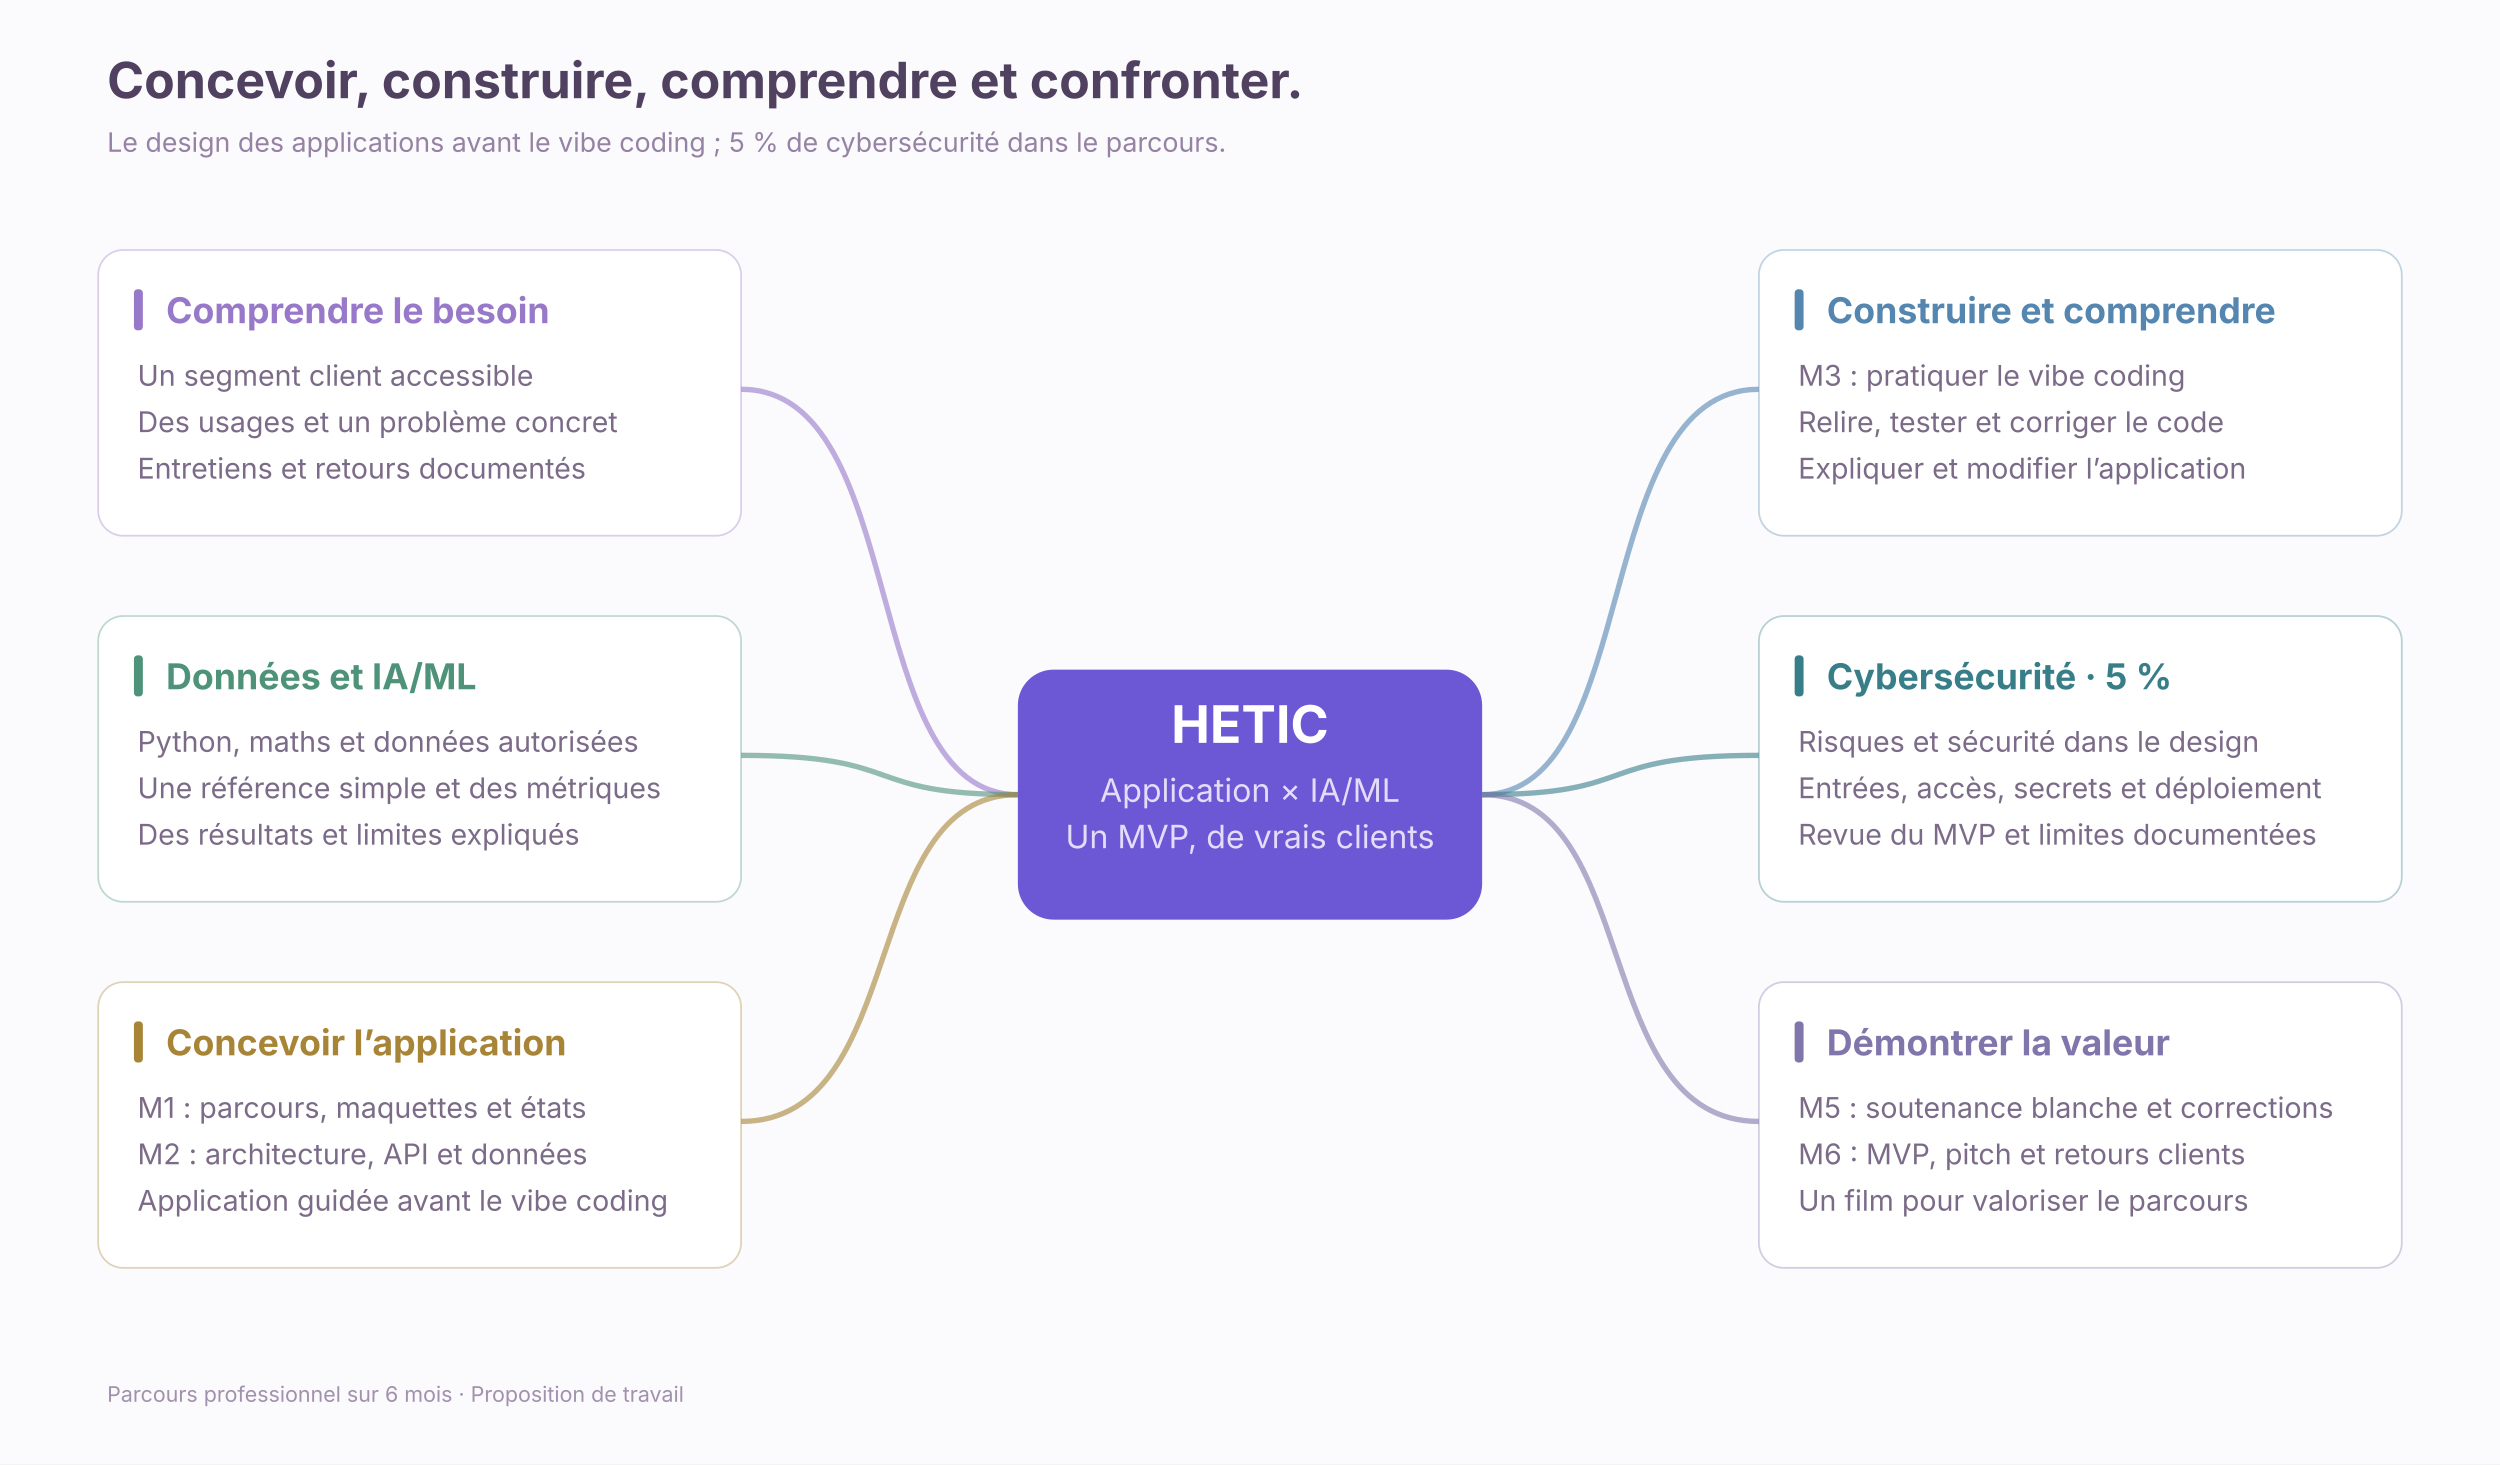
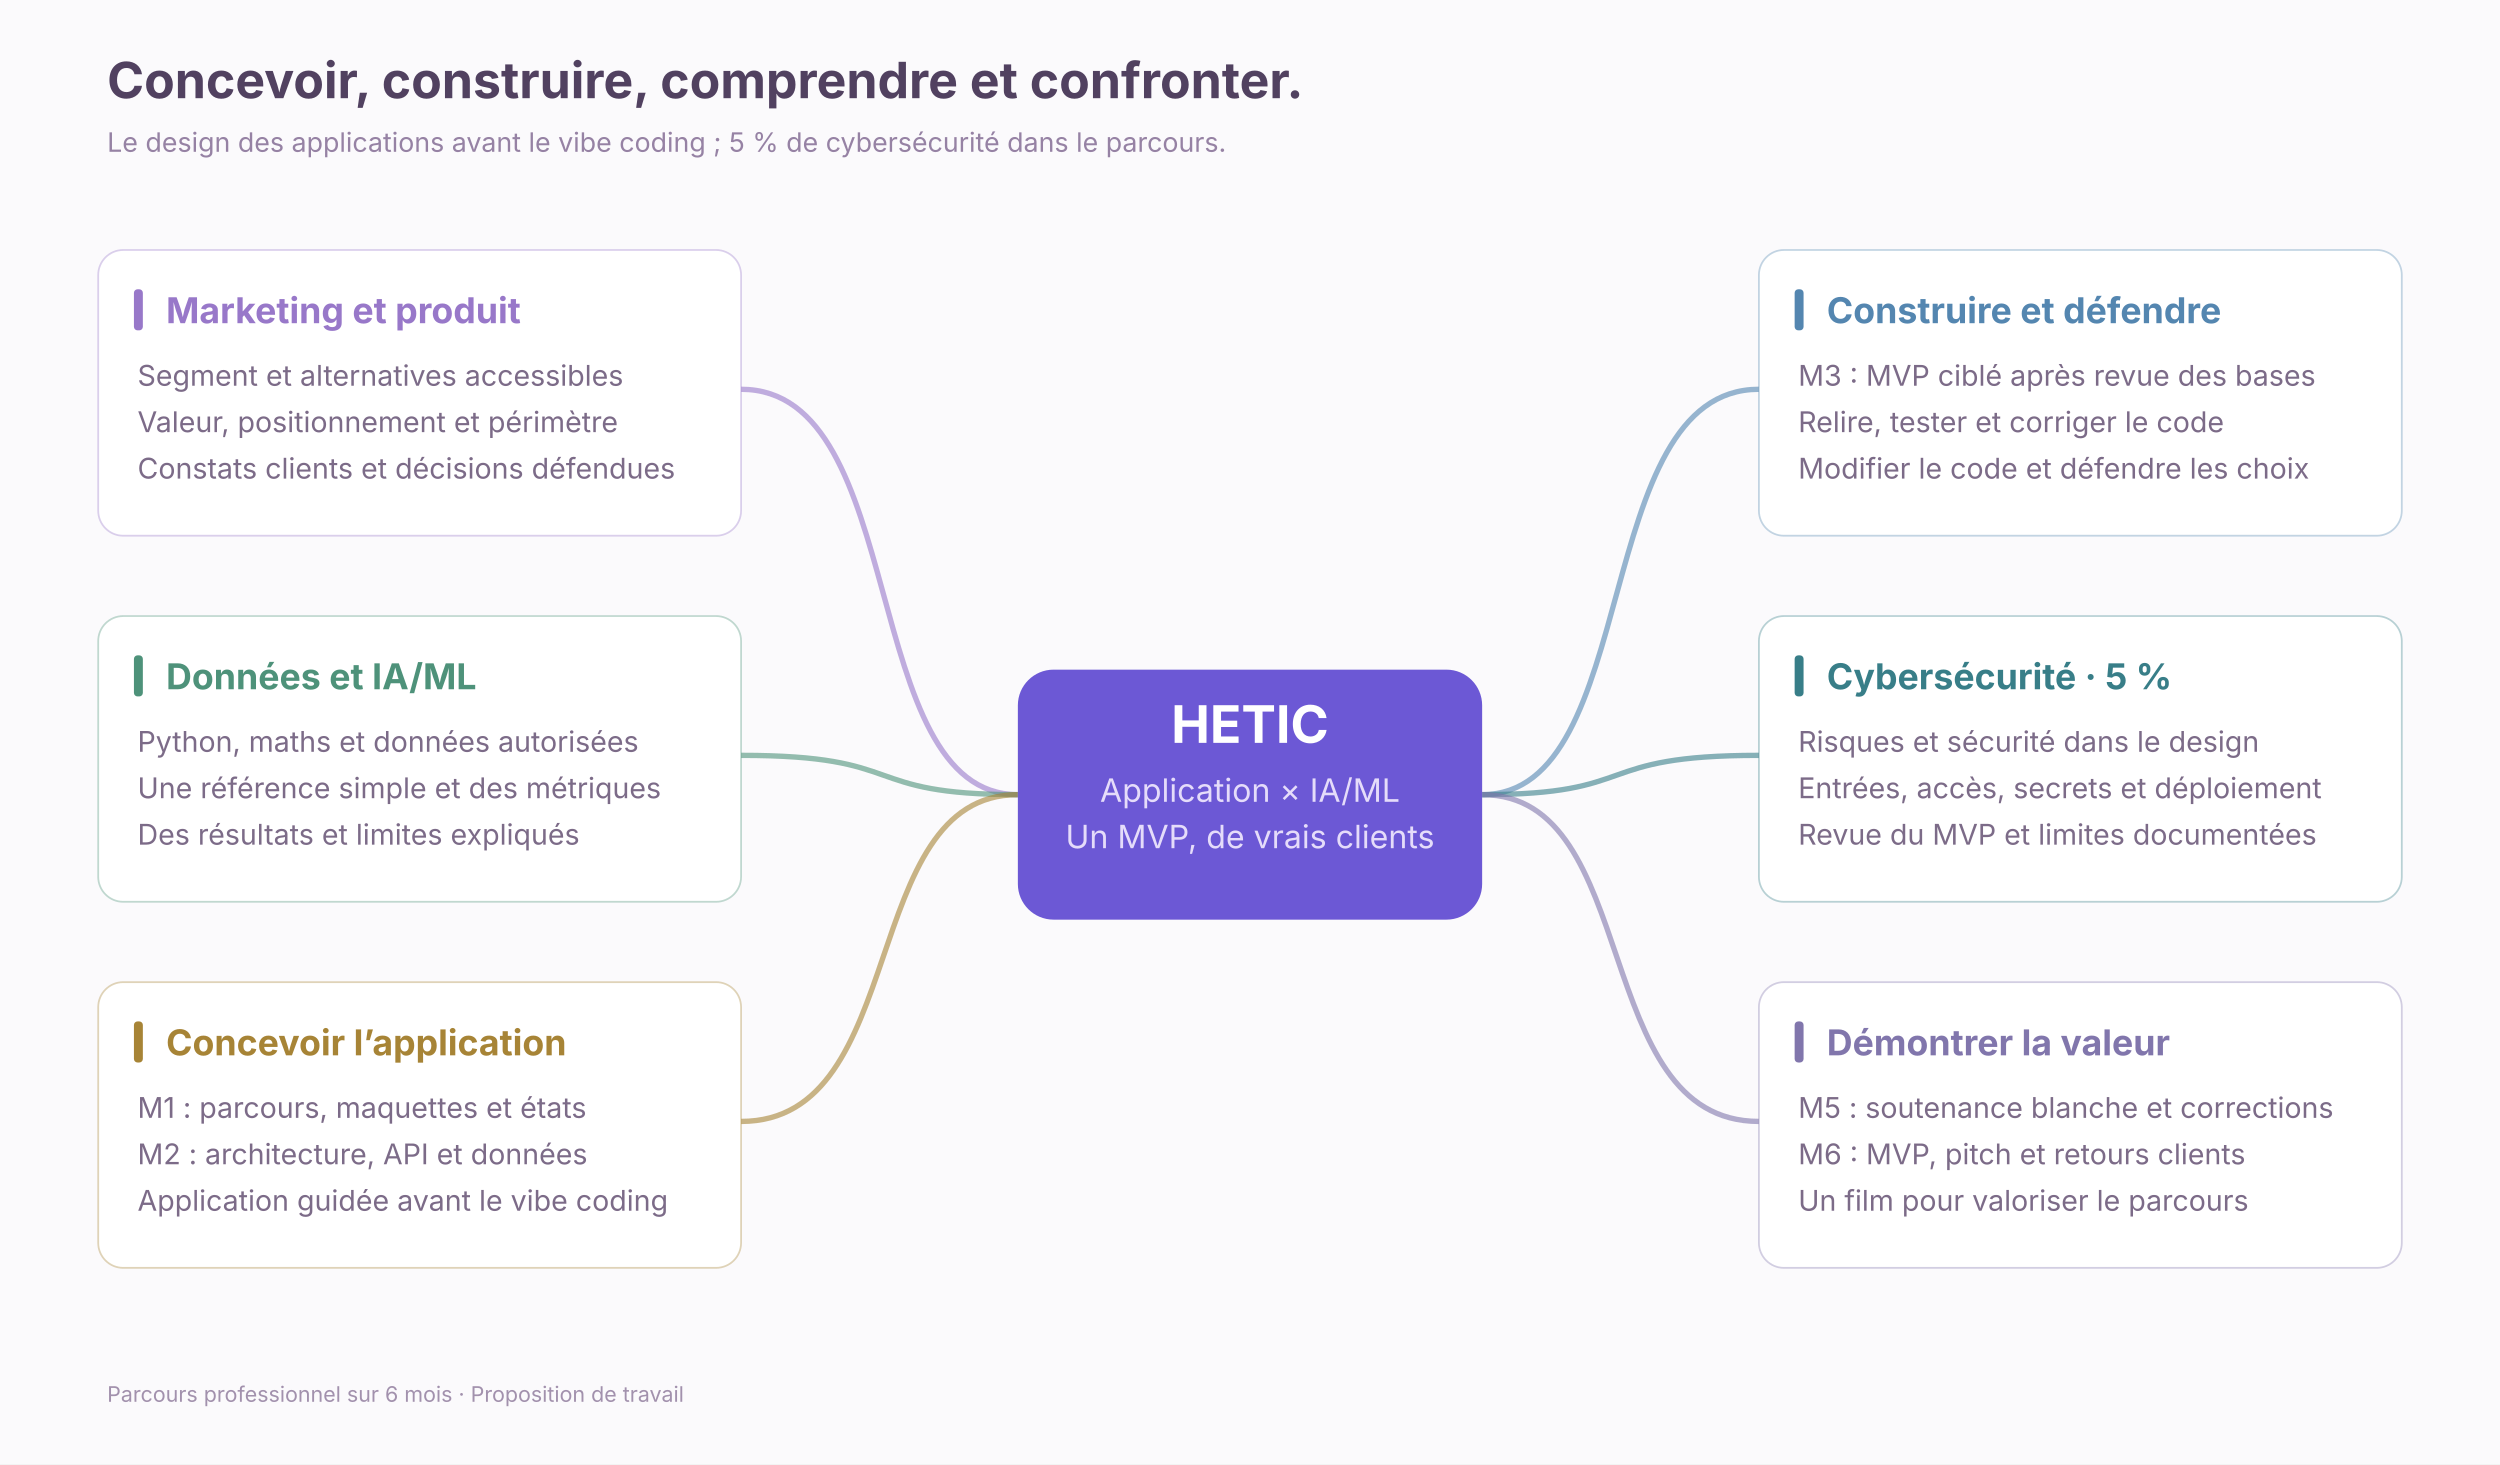
<svg xmlns="http://www.w3.org/2000/svg" viewBox="0 0 1400 820" role="img" aria-labelledby="title desc">
  <rect width="1400" height="820" fill="#fbfafc" />
  <style>text{font-family:system-ui,-apple-system,BlinkMacSystemFont,Segoe UI,sans-serif}.copy{font-size:16px;fill:#7c6b88}</style>
  <text x="60" y="55" fill="#514160" font-size="28" font-weight="700">Concevoir, construire, comprendre et confronter.</text>
  <text x="60" y="85" fill="#9682a4" font-size="15">Le design des applications avant le vibe coding ; 5 % de cybersécurité dans le parcours.</text>
  <path fill="none" stroke="#9878c9" stroke-width="3" opacity=".6" d="M 570 445 C 480 445 510 218 415 218" />
  <rect x="55" y="140" width="360" height="160" rx="14" fill="white" stroke="#9878c9" stroke-opacity=".35" />
  <rect x="75" y="162" width="5" height="23" rx="2" fill="#9878c9" />
-   <text x="93" y="181" fill="#9878c9" font-size="20" font-weight="650">Comprendre le besoin</text>
-   <text class="copy" x="77" y="216">Un segment client accessible</text>
-   <text class="copy" x="77" y="242">Des usages et un problème concret</text>
-   <text class="copy" x="77" y="268">Entretiens et retours documentés</text>
+   <text x="93" y="181" fill="#9878c9" font-size="20" font-weight="650">Marketing et produit</text>
+   <text class="copy" x="77" y="216">Segment et alternatives accessibles</text>
+   <text class="copy" x="77" y="242">Valeur, positionnement et périmètre</text>
+   <text class="copy" x="77" y="268">Constats clients et décisions défendues</text>
  <path fill="none" stroke="#4e927a" stroke-width="3" opacity=".6" d="M 570 445 C 480 445 510 423 415 423" />
  <rect x="55" y="345" width="360" height="160" rx="14" fill="white" stroke="#4e927a" stroke-opacity=".35" />
  <rect x="75" y="367" width="5" height="23" rx="2" fill="#4e927a" />
  <text x="93" y="386" fill="#4e927a" font-size="20" font-weight="650">Données et IA/ML</text>
  <text class="copy" x="77" y="421">Python, maths et données autorisées</text>
  <text class="copy" x="77" y="447">Une référence simple et des métriques</text>
  <text class="copy" x="77" y="473">Des résultats et limites expliqués</text>
  <path fill="none" stroke="#a78436" stroke-width="3" opacity=".6" d="M 570 445 C 480 445 510 628 415 628" />
  <rect x="55" y="550" width="360" height="160" rx="14" fill="white" stroke="#a78436" stroke-opacity=".35" />
  <rect x="75" y="572" width="5" height="23" rx="2" fill="#a78436" />
  <text x="93" y="591" fill="#a78436" font-size="20" font-weight="650">Concevoir l’application</text>
  <text class="copy" x="77" y="626">M1 : parcours, maquettes et états</text>
  <text class="copy" x="77" y="652">M2 : architecture, API et données</text>
  <text class="copy" x="77" y="678">Application guidée avant le vibe coding</text>
  <path fill="none" stroke="#5486b0" stroke-width="3" opacity=".6" d="M 830 445 C 920 445 890 218 985 218" />
  <rect x="985" y="140" width="360" height="160" rx="14" fill="white" stroke="#5486b0" stroke-opacity=".35" />
  <rect x="1005" y="162" width="5" height="23" rx="2" fill="#5486b0" />
-   <text x="1023" y="181" fill="#5486b0" font-size="20" font-weight="650">Construire et comprendre</text>
-   <text class="copy" x="1007" y="216">M3 : pratiquer le vibe coding</text>
+   <text x="1023" y="181" fill="#5486b0" font-size="20" font-weight="650">Construire et défendre</text>
+   <text class="copy" x="1007" y="216">M3 : MVP ciblé après revue des bases</text>
  <text class="copy" x="1007" y="242">Relire, tester et corriger le code</text>
-   <text class="copy" x="1007" y="268">Expliquer et modifier l’application</text>
+   <text class="copy" x="1007" y="268">Modifier le code et défendre les choix</text>
  <path fill="none" stroke="#387e88" stroke-width="3" opacity=".6" d="M 830 445 C 920 445 890 423 985 423" />
  <rect x="985" y="345" width="360" height="160" rx="14" fill="white" stroke="#387e88" stroke-opacity=".35" />
  <rect x="1005" y="367" width="5" height="23" rx="2" fill="#387e88" />
  <text x="1023" y="386" fill="#387e88" font-size="20" font-weight="650">Cybersécurité · 5 %</text>
  <text class="copy" x="1007" y="421">Risques et sécurité dans le design</text>
  <text class="copy" x="1007" y="447">Entrées, accès, secrets et déploiement</text>
  <text class="copy" x="1007" y="473">Revue du MVP et limites documentées</text>
  <path fill="none" stroke="#8176ac" stroke-width="3" opacity=".6" d="M 830 445 C 920 445 890 628 985 628" />
  <rect x="985" y="550" width="360" height="160" rx="14" fill="white" stroke="#8176ac" stroke-opacity=".35" />
  <rect x="1005" y="572" width="5" height="23" rx="2" fill="#8176ac" />
  <text x="1023" y="591" fill="#8176ac" font-size="20" font-weight="650">Démontrer la valeur</text>
  <text class="copy" x="1007" y="626">M5 : soutenance blanche et corrections</text>
  <text class="copy" x="1007" y="652">M6 : MVP, pitch et retours clients</text>
  <text class="copy" x="1007" y="678">Un film pour valoriser le parcours</text>
  <rect x="570" y="375" width="260" height="140" rx="20" fill="#6c58d5" />
  <text x="700" y="416" text-anchor="middle" fill="white" font-size="29" font-weight="750">HETIC</text>
  <text x="700" y="449" text-anchor="middle" fill="#e5dcfa" font-size="18">Application × IA/ML</text>
  <text x="700" y="475" text-anchor="middle" fill="#e5dcfa" font-size="18">Un MVP, de vrais clients</text>
  <text x="60" y="785" fill="#a291ad" font-size="12">Parcours professionnel sur 6 mois · Proposition de travail</text>
</svg>
